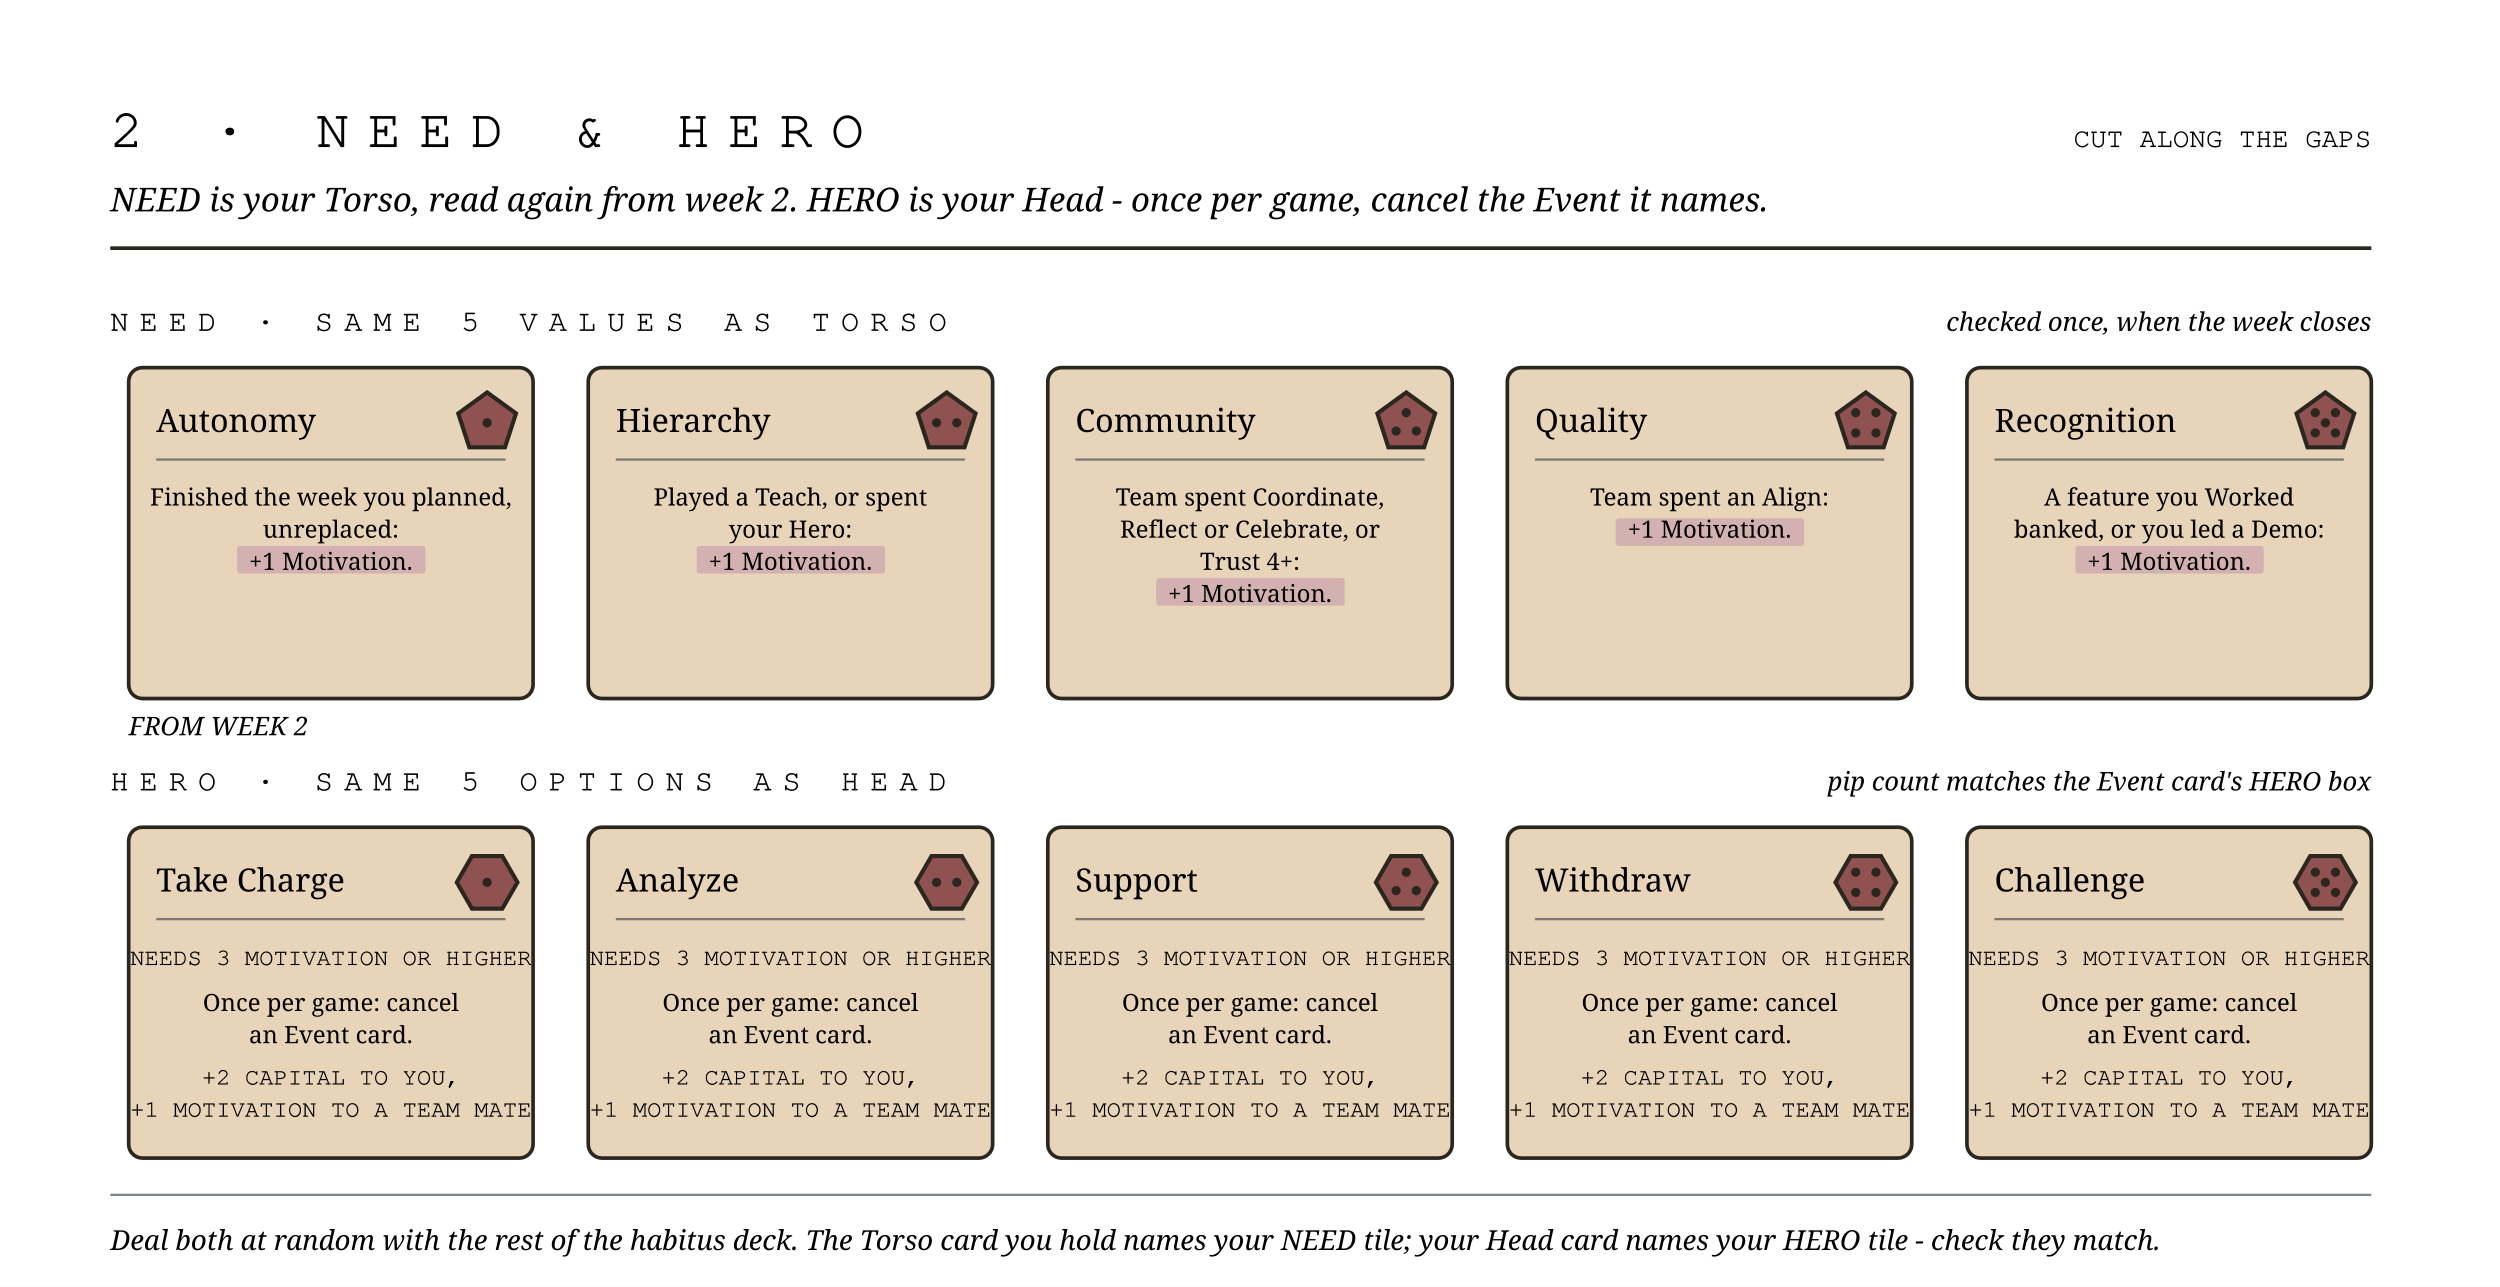
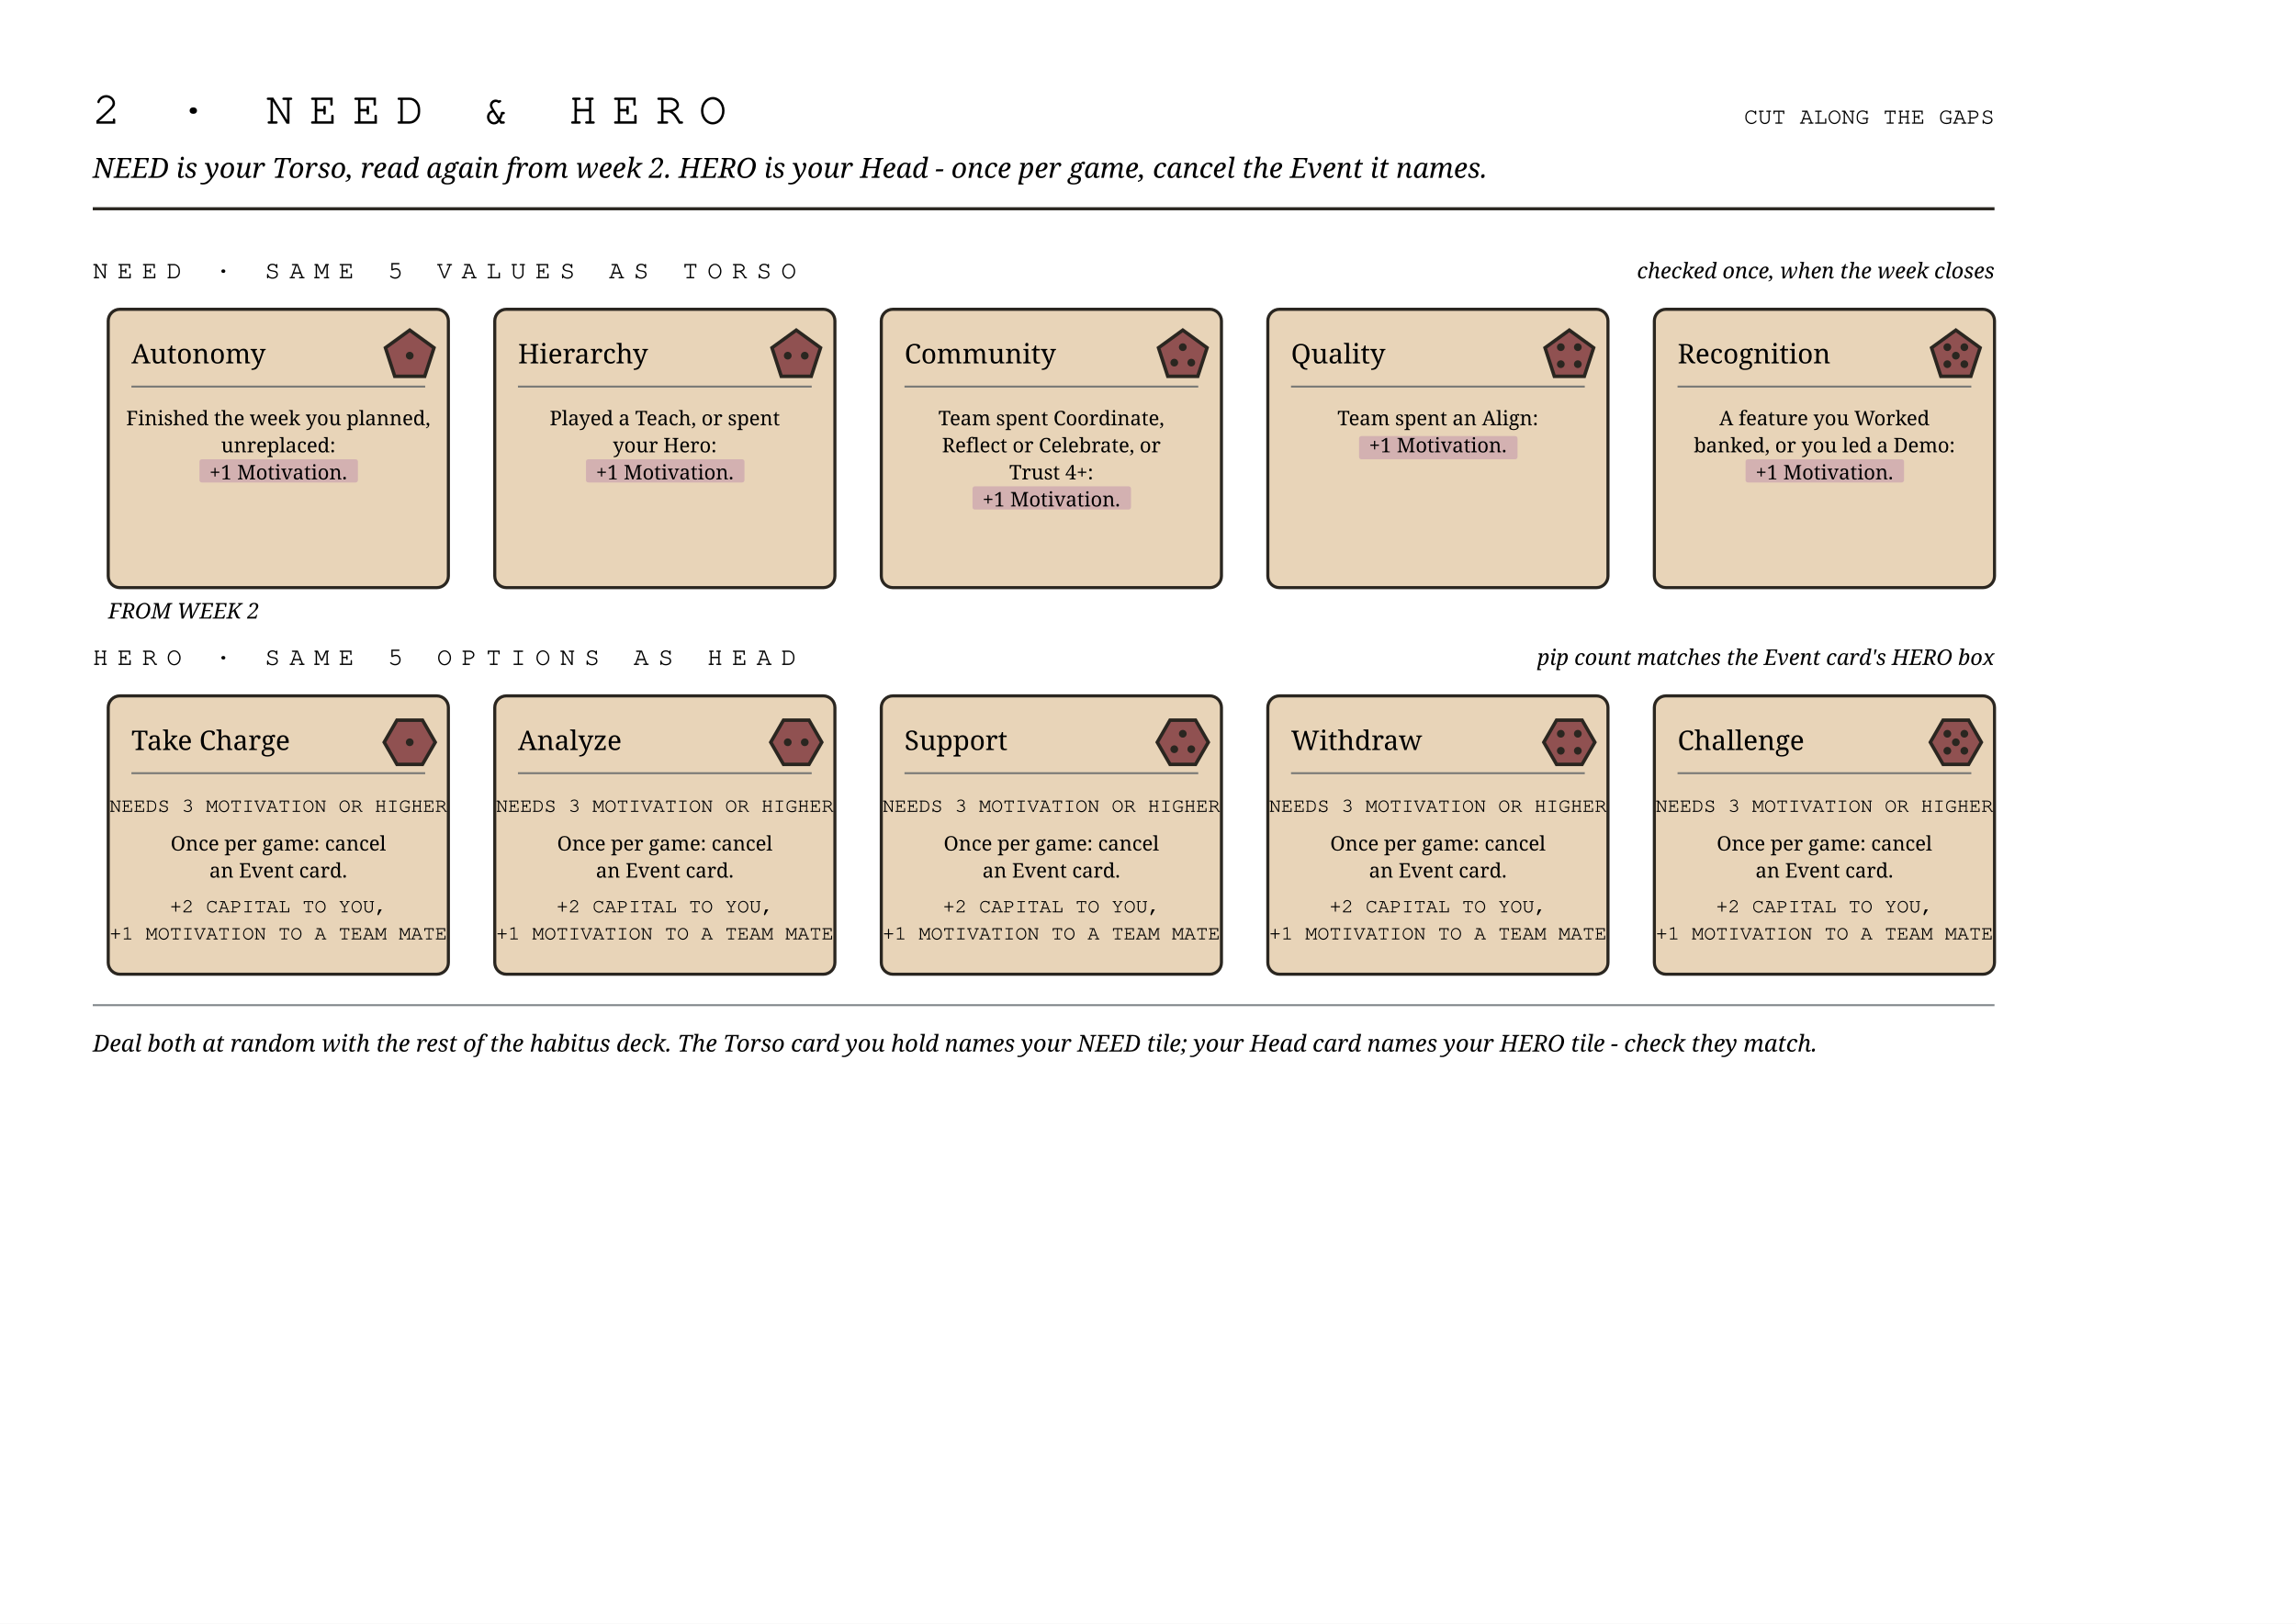
- <svg xmlns="http://www.w3.org/2000/svg" width="272mm" height="140mm" viewBox="0 0 272 140">
+ <svg xmlns="http://www.w3.org/2000/svg" width="297mm" height="210mm" viewBox="0 0 297 210">
  <style>
  .serif { font-family:"EB Garamond",Garamond,Georgia,serif; fill:#000000; }
  .mono  { font-family:"IBM Plex Mono","Courier Prime",Courier,monospace; fill:#000000; }
  .cut   { fill:#E8D4B8; stroke:#2A2620; stroke-width:.4; }
  .hair  { stroke:#4A5259; stroke-width:.25; fill:none; opacity:.7; }
  .rl    { font-size:3.3px; letter-spacing:1.2px; }
  .ic    { fill:#F2EDE0; stroke:#2A2620; stroke-width:.45; }
  .pip   { fill:#2A2620; stroke:none; }
</style>
  <defs>
    <g id="sh-torso">
      <polygon points="0,-3.3 3.14,-1.02 1.94,2.67 -1.94,2.67 -3.14,-1.02" class="ic" />
    </g>
    <g id="sh-torso-red">
      <polygon points="0,-3.3 3.14,-1.02 1.94,2.67 -1.94,2.67 -3.14,-1.02" fill="#905151" stroke="#2A2620" stroke-width=".45" />
    </g>
    <g id="sh-head">
      <polygon points="3.3,0 1.65,2.86 -1.65,2.86 -3.3,0 -1.65,-2.86 1.65,-2.86" class="ic" />
    </g>
    <g id="sh-head-red">
      <polygon points="3.3,0 1.65,2.86 -1.65,2.86 -3.3,0 -1.65,-2.86 1.65,-2.86" fill="#905151" stroke="#2A2620" stroke-width=".45" />
    </g>
    <g id="p1">
      <circle cx="0" cy="0" r=".5" class="pip" />
    </g>
    <g id="p2">
      <circle cx="-1.1" cy="0" r=".5" class="pip" />
      <circle cx="1.1" cy="0" r=".5" class="pip" />
    </g>
    <g id="p3">
      <circle cx="0" cy="-1.1" r=".5" class="pip" />
      <circle cx="-1.1" cy="0.9" r=".5" class="pip" />
      <circle cx="1.1" cy="0.9" r=".5" class="pip" />
    </g>
    <g id="p4">
      <circle cx="-1.1" cy="-1.1" r=".5" class="pip" />
      <circle cx="1.1" cy="-1.1" r=".5" class="pip" />
      <circle cx="-1.1" cy="1.1" r=".5" class="pip" />
      <circle cx="1.1" cy="1.1" r=".5" class="pip" />
    </g>
    <g id="p5">
      <circle cx="-1.1" cy="-1.1" r=".5" class="pip" />
      <circle cx="1.1" cy="-1.1" r=".5" class="pip" />
      <circle cx="0" cy="0" r=".5" class="pip" />
      <circle cx="-1.1" cy="1.1" r=".5" class="pip" />
      <circle cx="1.1" cy="1.1" r=".5" class="pip" />
    </g>
  </defs>
-   <rect width="272" height="140" fill="#FFFFFF" />
+   <rect width="297" height="210" fill="#FFFFFF" />
  <text x="12" y="16" class="mono" font-size="6" letter-spacing="2">2 · NEED &amp; HERO</text>
  <text x="12" y="23" class="serif" font-size="3.6" font-style="italic">NEED is your Torso, read again from week 2. HERO is your Head - once per game, cancel the Event it names.</text>
  <text x="258" y="16" class="mono" font-size="3" text-anchor="end">CUT ALONG THE GAPS</text>
  <line x1="12" y1="27" x2="258" y2="27" stroke="#2A2620" stroke-width=".4" />
  <text x="12" y="36" class="mono rl">NEED · SAME 5 VALUES AS TORSO</text>
  <text x="258" y="36" class="serif" font-size="2.8" text-anchor="end" font-style="italic">checked once, when the week closes</text>
  <g>
    <rect x="14" y="40" width="44" height="36" rx="1.5" class="cut" />
    <use href="#sh-torso-red" x="53" y="46" />
    <use href="#p1" x="53" y="46" />
    <text x="17" y="47" class="serif" font-size="3.5">Autonomy</text>
    <line x1="17" y1="50" x2="55" y2="50" class="hair" />
    <text x="36" y="55" class="serif" font-size="2.6" text-anchor="middle">Finished the week you planned,</text>
    <text x="36" y="58.5" class="serif" font-size="2.6" text-anchor="middle">unreplaced:</text>
    <rect x="25.8" y="59.4" width="20.5" height="3" rx=".3" fill="#D3B1B1" />
    <text x="36" y="62" class="serif" font-size="2.6" text-anchor="middle">+1 Motivation.</text>
    <rect x="64" y="40" width="44" height="36" rx="1.5" class="cut" />
    <use href="#sh-torso-red" x="103" y="46" />
    <use href="#p2" x="103" y="46" />
    <text x="67" y="47" class="serif" font-size="3.5">Hierarchy</text>
    <line x1="67" y1="50" x2="105" y2="50" class="hair" />
    <text x="86" y="55" class="serif" font-size="2.6" text-anchor="middle">Played a Teach, or spent</text>
    <text x="86" y="58.5" class="serif" font-size="2.6" text-anchor="middle">your Hero:</text>
    <rect x="75.8" y="59.4" width="20.5" height="3" rx=".3" fill="#D3B1B1" />
    <text x="86" y="62" class="serif" font-size="2.6" text-anchor="middle">+1 Motivation.</text>
    <rect x="114" y="40" width="44" height="36" rx="1.5" class="cut" />
    <use href="#sh-torso-red" x="153" y="46" />
    <use href="#p3" x="153" y="46" />
    <text x="117" y="47" class="serif" font-size="3.5">Community</text>
    <line x1="117" y1="50" x2="155" y2="50" class="hair" />
    <text x="136" y="55" class="serif" font-size="2.6" text-anchor="middle">Team spent Coordinate,</text>
    <text x="136" y="58.5" class="serif" font-size="2.6" text-anchor="middle">Reflect or Celebrate, or</text>
    <text x="136" y="62" class="serif" font-size="2.6" text-anchor="middle">Trust 4+:</text>
    <rect x="125.8" y="62.9" width="20.5" height="3" rx=".3" fill="#D3B1B1" />
    <text x="136" y="65.5" class="serif" font-size="2.6" text-anchor="middle">+1 Motivation.</text>
    <rect x="164" y="40" width="44" height="36" rx="1.5" class="cut" />
    <use href="#sh-torso-red" x="203" y="46" />
    <use href="#p4" x="203" y="46" />
    <text x="167" y="47" class="serif" font-size="3.5">Quality</text>
    <line x1="167" y1="50" x2="205" y2="50" class="hair" />
    <text x="186" y="55" class="serif" font-size="2.6" text-anchor="middle">Team spent an Align:</text>
    <rect x="175.8" y="56.4" width="20.5" height="3" rx=".3" fill="#D3B1B1" />
    <text x="186" y="58.5" class="serif" font-size="2.6" text-anchor="middle">+1 Motivation.</text>
    <rect x="214" y="40" width="44" height="36" rx="1.5" class="cut" />
    <use href="#sh-torso-red" x="253" y="46" />
    <use href="#p5" x="253" y="46" />
    <text x="217" y="47" class="serif" font-size="3.5">Recognition</text>
    <line x1="217" y1="50" x2="255" y2="50" class="hair" />
    <text x="236" y="55" class="serif" font-size="2.6" text-anchor="middle">A feature you Worked</text>
    <text x="236" y="58.5" class="serif" font-size="2.6" text-anchor="middle">banked, or you led a Demo:</text>
    <rect x="225.8" y="59.4" width="20.5" height="3" rx=".3" fill="#D3B1B1" />
    <text x="236" y="62" class="serif" font-size="2.6" text-anchor="middle">+1 Motivation.</text>
  </g>
  <text x="14" y="80" class="serif" font-size="2.8" font-style="italic">FROM WEEK 2</text>
  <text x="12" y="86" class="mono rl">HERO · SAME 5 OPTIONS AS HEAD</text>
  <text x="258" y="86" class="serif" font-size="2.8" text-anchor="end" font-style="italic">pip count matches the Event card's HERO box</text>
  <g>
    <rect x="14" y="90" width="44" height="36" rx="1.5" class="cut" />
    <use href="#sh-head-red" x="53" y="96" />
    <use href="#p1" x="53" y="96" />
    <text x="17" y="97" class="serif" font-size="3.5">Take Charge</text>
    <line x1="17" y1="100" x2="55" y2="100" class="hair" />
    <text x="36" y="105" class="mono" font-size="2.6" text-anchor="middle">NEEDS 3 MOTIVATION OR HIGHER</text>
    <text x="36" y="110" class="serif" font-size="2.6" text-anchor="middle">Once per game: cancel</text>
    <text x="36" y="113.5" class="serif" font-size="2.6" text-anchor="middle">an Event card.</text>
    <text x="36" y="118" class="mono" font-size="2.6" text-anchor="middle">+2 CAPITAL TO YOU,</text>
    <text x="36" y="121.5" class="mono" font-size="2.6" text-anchor="middle">+1 MOTIVATION TO A TEAM MATE</text>
    <rect x="64" y="90" width="44" height="36" rx="1.5" class="cut" />
    <use href="#sh-head-red" x="103" y="96" />
    <use href="#p2" x="103" y="96" />
    <text x="67" y="97" class="serif" font-size="3.5">Analyze</text>
    <line x1="67" y1="100" x2="105" y2="100" class="hair" />
    <text x="86" y="105" class="mono" font-size="2.6" text-anchor="middle">NEEDS 3 MOTIVATION OR HIGHER</text>
    <text x="86" y="110" class="serif" font-size="2.6" text-anchor="middle">Once per game: cancel</text>
    <text x="86" y="113.5" class="serif" font-size="2.6" text-anchor="middle">an Event card.</text>
    <text x="86" y="118" class="mono" font-size="2.6" text-anchor="middle">+2 CAPITAL TO YOU,</text>
    <text x="86" y="121.5" class="mono" font-size="2.6" text-anchor="middle">+1 MOTIVATION TO A TEAM MATE</text>
    <rect x="114" y="90" width="44" height="36" rx="1.5" class="cut" />
    <use href="#sh-head-red" x="153" y="96" />
    <use href="#p3" x="153" y="96" />
    <text x="117" y="97" class="serif" font-size="3.5">Support</text>
    <line x1="117" y1="100" x2="155" y2="100" class="hair" />
    <text x="136" y="105" class="mono" font-size="2.6" text-anchor="middle">NEEDS 3 MOTIVATION OR HIGHER</text>
    <text x="136" y="110" class="serif" font-size="2.6" text-anchor="middle">Once per game: cancel</text>
    <text x="136" y="113.5" class="serif" font-size="2.6" text-anchor="middle">an Event card.</text>
    <text x="136" y="118" class="mono" font-size="2.6" text-anchor="middle">+2 CAPITAL TO YOU,</text>
    <text x="136" y="121.5" class="mono" font-size="2.6" text-anchor="middle">+1 MOTIVATION TO A TEAM MATE</text>
    <rect x="164" y="90" width="44" height="36" rx="1.5" class="cut" />
    <use href="#sh-head-red" x="203" y="96" />
    <use href="#p4" x="203" y="96" />
    <text x="167" y="97" class="serif" font-size="3.5">Withdraw</text>
    <line x1="167" y1="100" x2="205" y2="100" class="hair" />
    <text x="186" y="105" class="mono" font-size="2.6" text-anchor="middle">NEEDS 3 MOTIVATION OR HIGHER</text>
    <text x="186" y="110" class="serif" font-size="2.6" text-anchor="middle">Once per game: cancel</text>
    <text x="186" y="113.5" class="serif" font-size="2.6" text-anchor="middle">an Event card.</text>
    <text x="186" y="118" class="mono" font-size="2.6" text-anchor="middle">+2 CAPITAL TO YOU,</text>
    <text x="186" y="121.5" class="mono" font-size="2.6" text-anchor="middle">+1 MOTIVATION TO A TEAM MATE</text>
    <rect x="214" y="90" width="44" height="36" rx="1.5" class="cut" />
    <use href="#sh-head-red" x="253" y="96" />
    <use href="#p5" x="253" y="96" />
    <text x="217" y="97" class="serif" font-size="3.5">Challenge</text>
    <line x1="217" y1="100" x2="255" y2="100" class="hair" />
    <text x="236" y="105" class="mono" font-size="2.6" text-anchor="middle">NEEDS 3 MOTIVATION OR HIGHER</text>
    <text x="236" y="110" class="serif" font-size="2.6" text-anchor="middle">Once per game: cancel</text>
    <text x="236" y="113.5" class="serif" font-size="2.6" text-anchor="middle">an Event card.</text>
    <text x="236" y="118" class="mono" font-size="2.6" text-anchor="middle">+2 CAPITAL TO YOU,</text>
    <text x="236" y="121.5" class="mono" font-size="2.6" text-anchor="middle">+1 MOTIVATION TO A TEAM MATE</text>
  </g>
  <line x1="12" y1="130" x2="258" y2="130" class="hair" />
  <text x="12" y="136" class="serif" font-size="3" font-style="italic">Deal both at random with the rest of the habitus deck. The Torso card you hold names your NEED tile; your Head card names your HERO tile - check they match.</text>
</svg>
